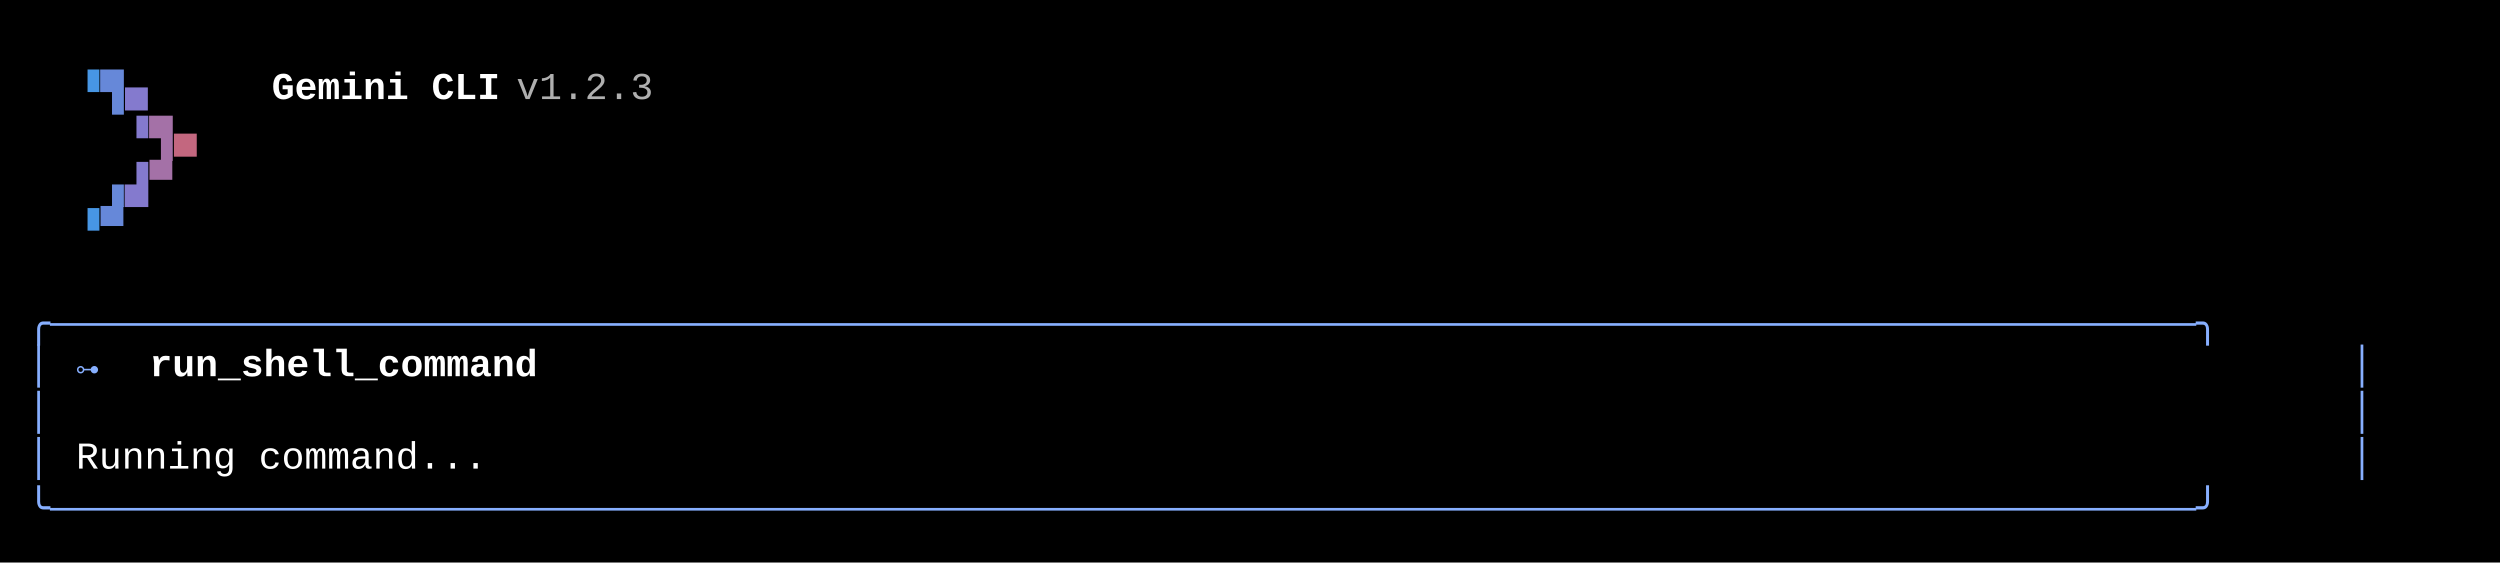
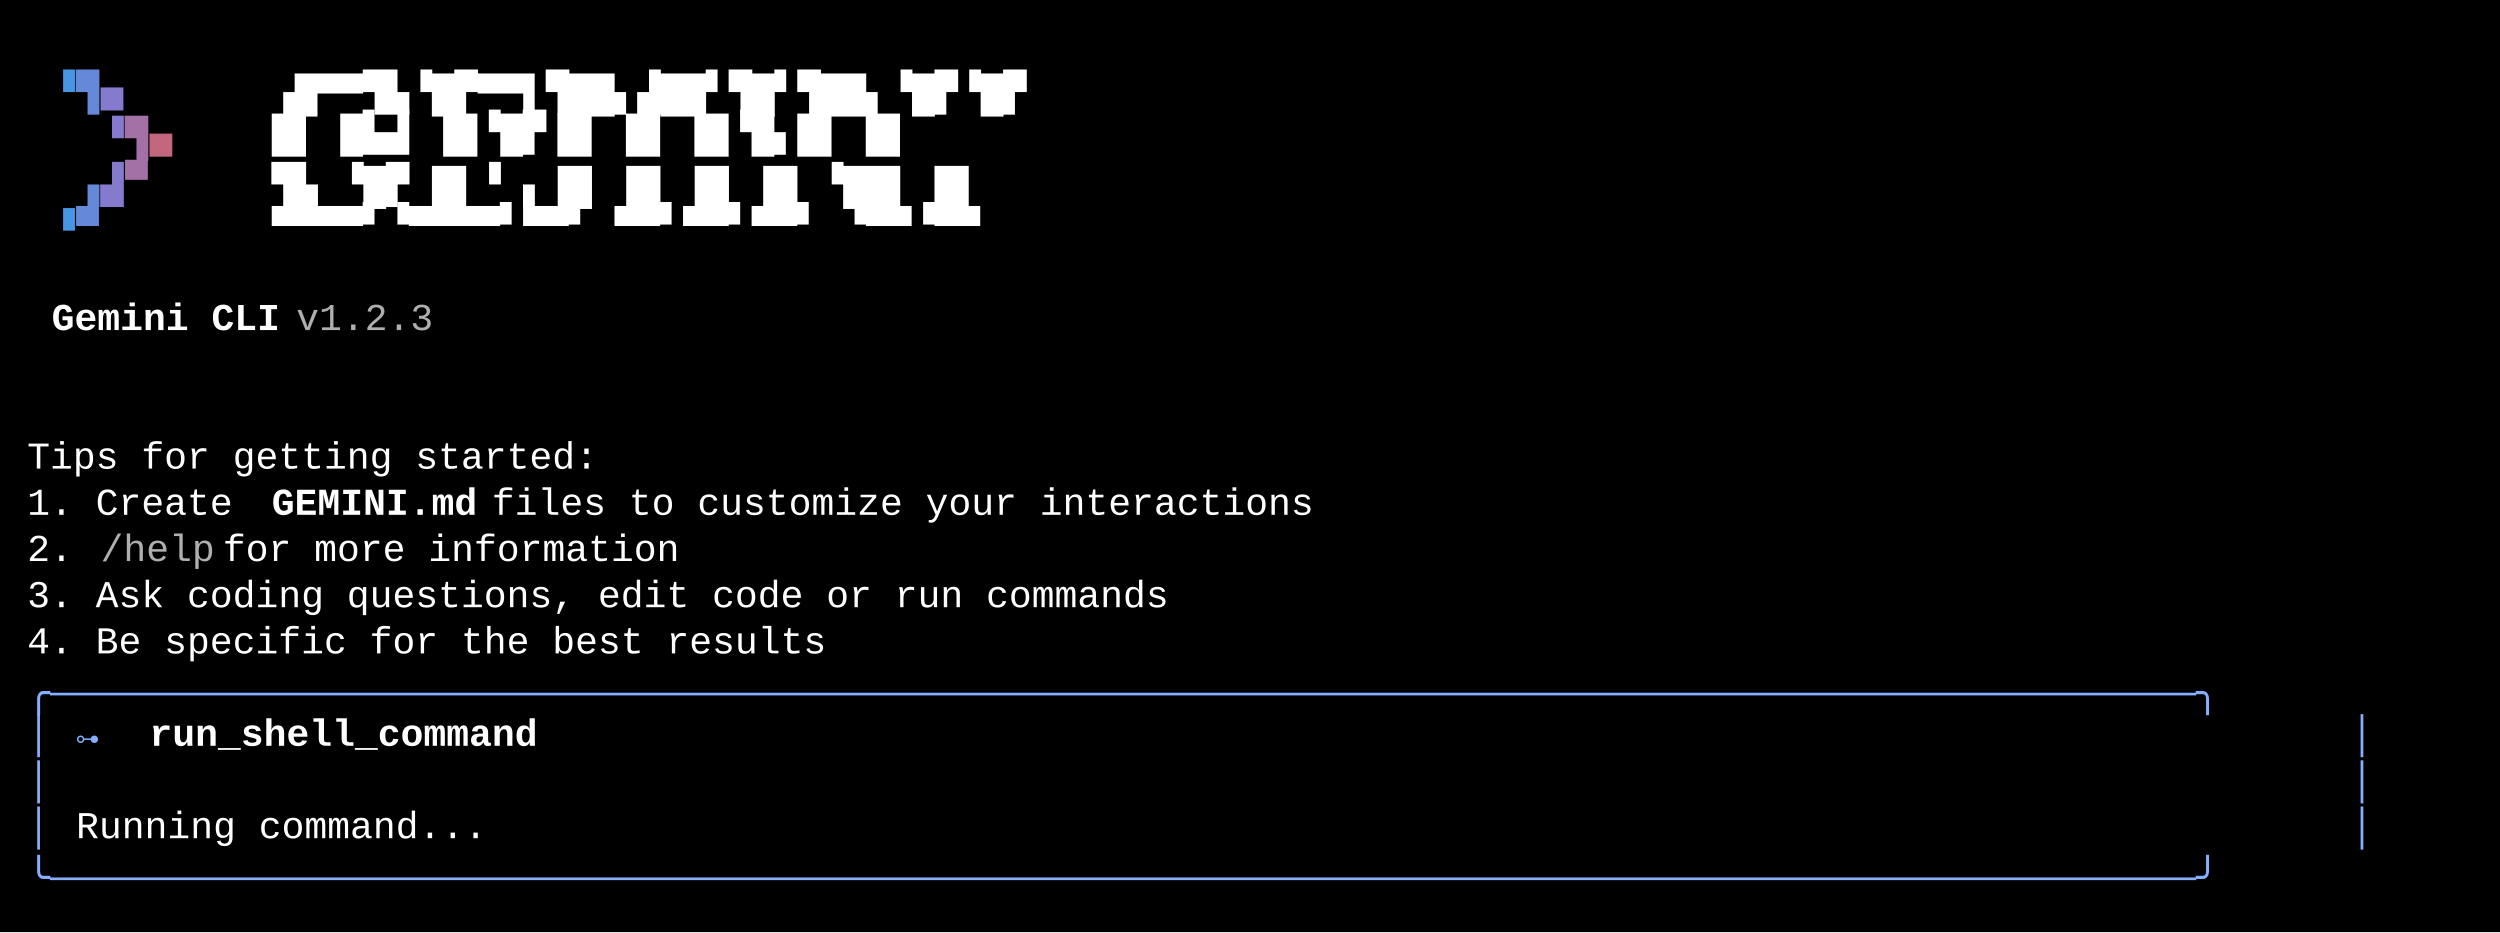
- <svg xmlns="http://www.w3.org/2000/svg" width="920" height="207" viewBox="0 0 920 207">
+ <svg xmlns="http://www.w3.org/2000/svg" width="920" height="343" viewBox="0 0 920 343">
  <style>
    text { font-family: Consolas, "Courier New", monospace; font-size: 14px; dominant-baseline: text-before-edge; white-space: pre; }
  </style>
-   <rect width="920" height="207" fill="#000000" />
+   <rect width="920" height="343" fill="#000000" />
  <g transform="translate(10, 10)">
-     <text x="18" y="19" fill="#4796e4" textLength="9" lengthAdjust="spacingAndGlyphs">▝</text>
-     <text x="27" y="19" fill="#6688d9" textLength="9" lengthAdjust="spacingAndGlyphs">▜</text>
-     <text x="36" y="19" fill="#847ace" textLength="9" lengthAdjust="spacingAndGlyphs">▄</text>
-     <text x="90" y="19" fill="#ffffff" textLength="90" lengthAdjust="spacingAndGlyphs" font-weight="bold">Gemini CLI</text>
-     <text x="180" y="19" fill="#afafaf" textLength="63" lengthAdjust="spacingAndGlyphs"> v1.2.3</text>
-     <text x="36" y="36" fill="#847ace" textLength="9" lengthAdjust="spacingAndGlyphs">▝</text>
-     <text x="45" y="36" fill="#a471a7" textLength="9" lengthAdjust="spacingAndGlyphs">▜</text>
-     <text x="54" y="36" fill="#c3677f" textLength="9" lengthAdjust="spacingAndGlyphs">▄</text>
-     <text x="27" y="53" fill="#6688d9" textLength="9" lengthAdjust="spacingAndGlyphs">▗</text>
-     <text x="36" y="53" fill="#847ace" textLength="9" lengthAdjust="spacingAndGlyphs">▟</text>
-     <text x="45" y="53" fill="#a471a7" textLength="9" lengthAdjust="spacingAndGlyphs">▀</text>
-     <text x="18" y="70" fill="#4796e4" textLength="9" lengthAdjust="spacingAndGlyphs">▝</text>
-     <text x="27" y="70" fill="#6688d9" textLength="9" lengthAdjust="spacingAndGlyphs">▀</text>
-     <text x="0" y="104" fill="#87afff" textLength="864" lengthAdjust="spacingAndGlyphs">╭──────────────────────────────────────────────────────────────────────────────────────────────╮</text>
-     <text x="0" y="121" fill="#87afff" textLength="9" lengthAdjust="spacingAndGlyphs">│</text>
-     <text x="18" y="121" fill="#87afff" textLength="9" lengthAdjust="spacingAndGlyphs">⊶</text>
-     <text x="45" y="121" fill="#ffffff" textLength="153" lengthAdjust="spacingAndGlyphs" font-weight="bold">run_shell_command</text>
-     <text x="855" y="121" fill="#87afff" textLength="9" lengthAdjust="spacingAndGlyphs">│</text>
-     <text x="0" y="138" fill="#87afff" textLength="9" lengthAdjust="spacingAndGlyphs">│</text>
-     <text x="855" y="138" fill="#87afff" textLength="9" lengthAdjust="spacingAndGlyphs">│</text>
-     <text x="0" y="155" fill="#87afff" textLength="9" lengthAdjust="spacingAndGlyphs">│</text>
-     <text x="18" y="155" fill="#ffffff" textLength="162" lengthAdjust="spacingAndGlyphs">Running command...</text>
-     <text x="855" y="155" fill="#87afff" textLength="9" lengthAdjust="spacingAndGlyphs">│</text>
-     <text x="0" y="172" fill="#87afff" textLength="864" lengthAdjust="spacingAndGlyphs">╰──────────────────────────────────────────────────────────────────────────────────────────────╯</text>
+     <text x="9" y="19" fill="#4796e4" textLength="9" lengthAdjust="spacingAndGlyphs">▝</text>
+     <text x="18" y="19" fill="#6688d9" textLength="9" lengthAdjust="spacingAndGlyphs">▜</text>
+     <text x="27" y="19" fill="#847ace" textLength="9" lengthAdjust="spacingAndGlyphs">▄</text>
+     <text x="90" y="19" fill="#ffffff" textLength="297" lengthAdjust="spacingAndGlyphs">▗█▀▀▜▙▝█▛▀▀▌▜██▖▟██▘▜█▘▜██▖▝█▛▝█▛</text>
+     <text x="27" y="36" fill="#847ace" textLength="9" lengthAdjust="spacingAndGlyphs">▝</text>
+     <text x="36" y="36" fill="#a471a7" textLength="9" lengthAdjust="spacingAndGlyphs">▜</text>
+     <text x="45" y="36" fill="#c3677f" textLength="9" lengthAdjust="spacingAndGlyphs">▄</text>
+     <text x="90" y="36" fill="#ffffff" textLength="297" lengthAdjust="spacingAndGlyphs">█▌     █▙▟  ▐█▝█▛▐█ ▐█ ▐█▝█▖█▌ █▌</text>
+     <text x="18" y="53" fill="#6688d9" textLength="9" lengthAdjust="spacingAndGlyphs">▗</text>
+     <text x="27" y="53" fill="#847ace" textLength="9" lengthAdjust="spacingAndGlyphs">▟</text>
+     <text x="36" y="53" fill="#a471a7" textLength="9" lengthAdjust="spacingAndGlyphs">▀</text>
+     <text x="90" y="53" fill="#ffffff" textLength="297" lengthAdjust="spacingAndGlyphs">▜▙ ▝█▛ █▌▝ ▖▐█   ▐█ ▐█ ▐█ ▝██▌ █▌</text>
+     <text x="9" y="70" fill="#4796e4" textLength="9" lengthAdjust="spacingAndGlyphs">▝</text>
+     <text x="18" y="70" fill="#6688d9" textLength="9" lengthAdjust="spacingAndGlyphs">▀</text>
+     <text x="90" y="70" fill="#ffffff" textLength="297" lengthAdjust="spacingAndGlyphs"> ▀▀▀▀▘▝▀▀▀▀▘▀▀▘  ▀▀▘▀▀▘▀▀▘ ▝▀▀▝▀▀</text>
+     <text x="9" y="104" fill="#ffffff" textLength="90" lengthAdjust="spacingAndGlyphs" font-weight="bold">Gemini CLI</text>
+     <text x="99" y="104" fill="#afafaf" textLength="63" lengthAdjust="spacingAndGlyphs"> v1.2.3</text>
+     <text x="0" y="155" fill="#ffffff" textLength="225" lengthAdjust="spacingAndGlyphs">Tips for getting started:</text>
+     <text x="0" y="172" fill="#ffffff" textLength="90" lengthAdjust="spacingAndGlyphs">1. Create </text>
+     <text x="90" y="172" fill="#ffffff" textLength="81" lengthAdjust="spacingAndGlyphs" font-weight="bold">GEMINI.md</text>
+     <text x="171" y="172" fill="#ffffff" textLength="333" lengthAdjust="spacingAndGlyphs"> files to customize your interactions</text>
+     <text x="0" y="189" fill="#ffffff" textLength="27" lengthAdjust="spacingAndGlyphs">2. </text>
+     <text x="27" y="189" fill="#afafaf" textLength="45" lengthAdjust="spacingAndGlyphs">/help</text>
+     <text x="72" y="189" fill="#ffffff" textLength="189" lengthAdjust="spacingAndGlyphs"> for more information</text>
+     <text x="0" y="206" fill="#ffffff" textLength="450" lengthAdjust="spacingAndGlyphs">3. Ask coding questions, edit code or run commands</text>
+     <text x="0" y="223" fill="#ffffff" textLength="315" lengthAdjust="spacingAndGlyphs">4. Be specific for the best results</text>
+     <text x="0" y="240" fill="#87afff" textLength="864" lengthAdjust="spacingAndGlyphs">╭──────────────────────────────────────────────────────────────────────────────────────────────╮</text>
+     <text x="0" y="257" fill="#87afff" textLength="9" lengthAdjust="spacingAndGlyphs">│</text>
+     <text x="18" y="257" fill="#87afff" textLength="9" lengthAdjust="spacingAndGlyphs">⊶</text>
+     <text x="45" y="257" fill="#ffffff" textLength="153" lengthAdjust="spacingAndGlyphs" font-weight="bold">run_shell_command</text>
+     <text x="855" y="257" fill="#87afff" textLength="9" lengthAdjust="spacingAndGlyphs">│</text>
+     <text x="0" y="274" fill="#87afff" textLength="9" lengthAdjust="spacingAndGlyphs">│</text>
+     <text x="855" y="274" fill="#87afff" textLength="9" lengthAdjust="spacingAndGlyphs">│</text>
+     <text x="0" y="291" fill="#87afff" textLength="9" lengthAdjust="spacingAndGlyphs">│</text>
+     <text x="18" y="291" fill="#ffffff" textLength="162" lengthAdjust="spacingAndGlyphs">Running command...</text>
+     <text x="855" y="291" fill="#87afff" textLength="9" lengthAdjust="spacingAndGlyphs">│</text>
+     <text x="0" y="308" fill="#87afff" textLength="864" lengthAdjust="spacingAndGlyphs">╰──────────────────────────────────────────────────────────────────────────────────────────────╯</text>
  </g>
</svg>
